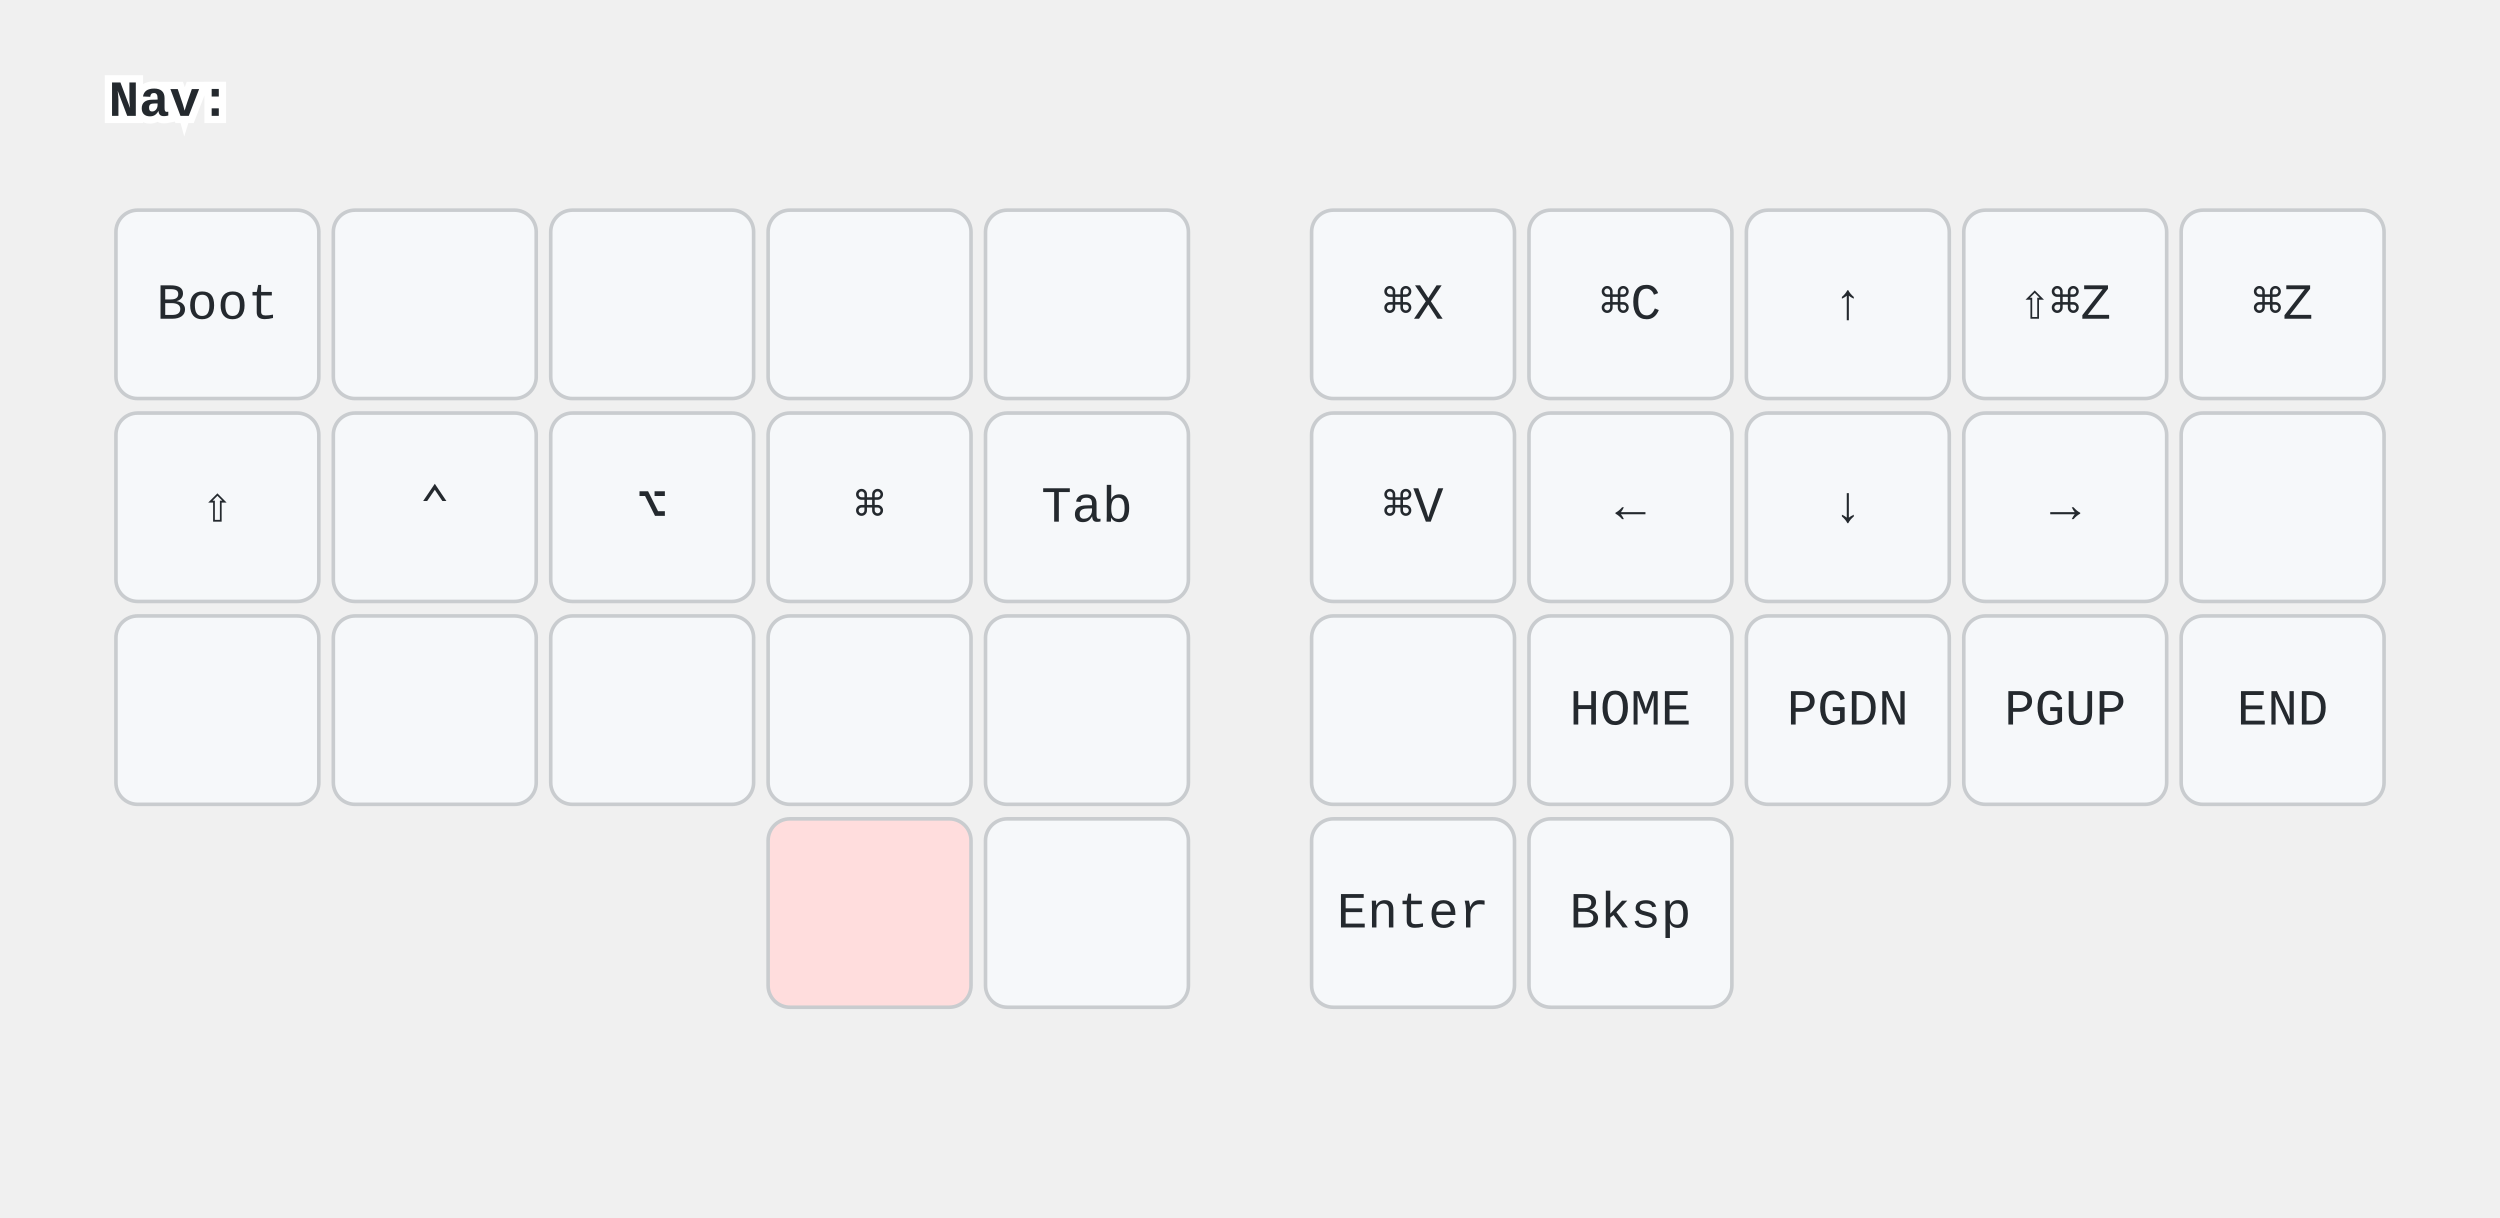
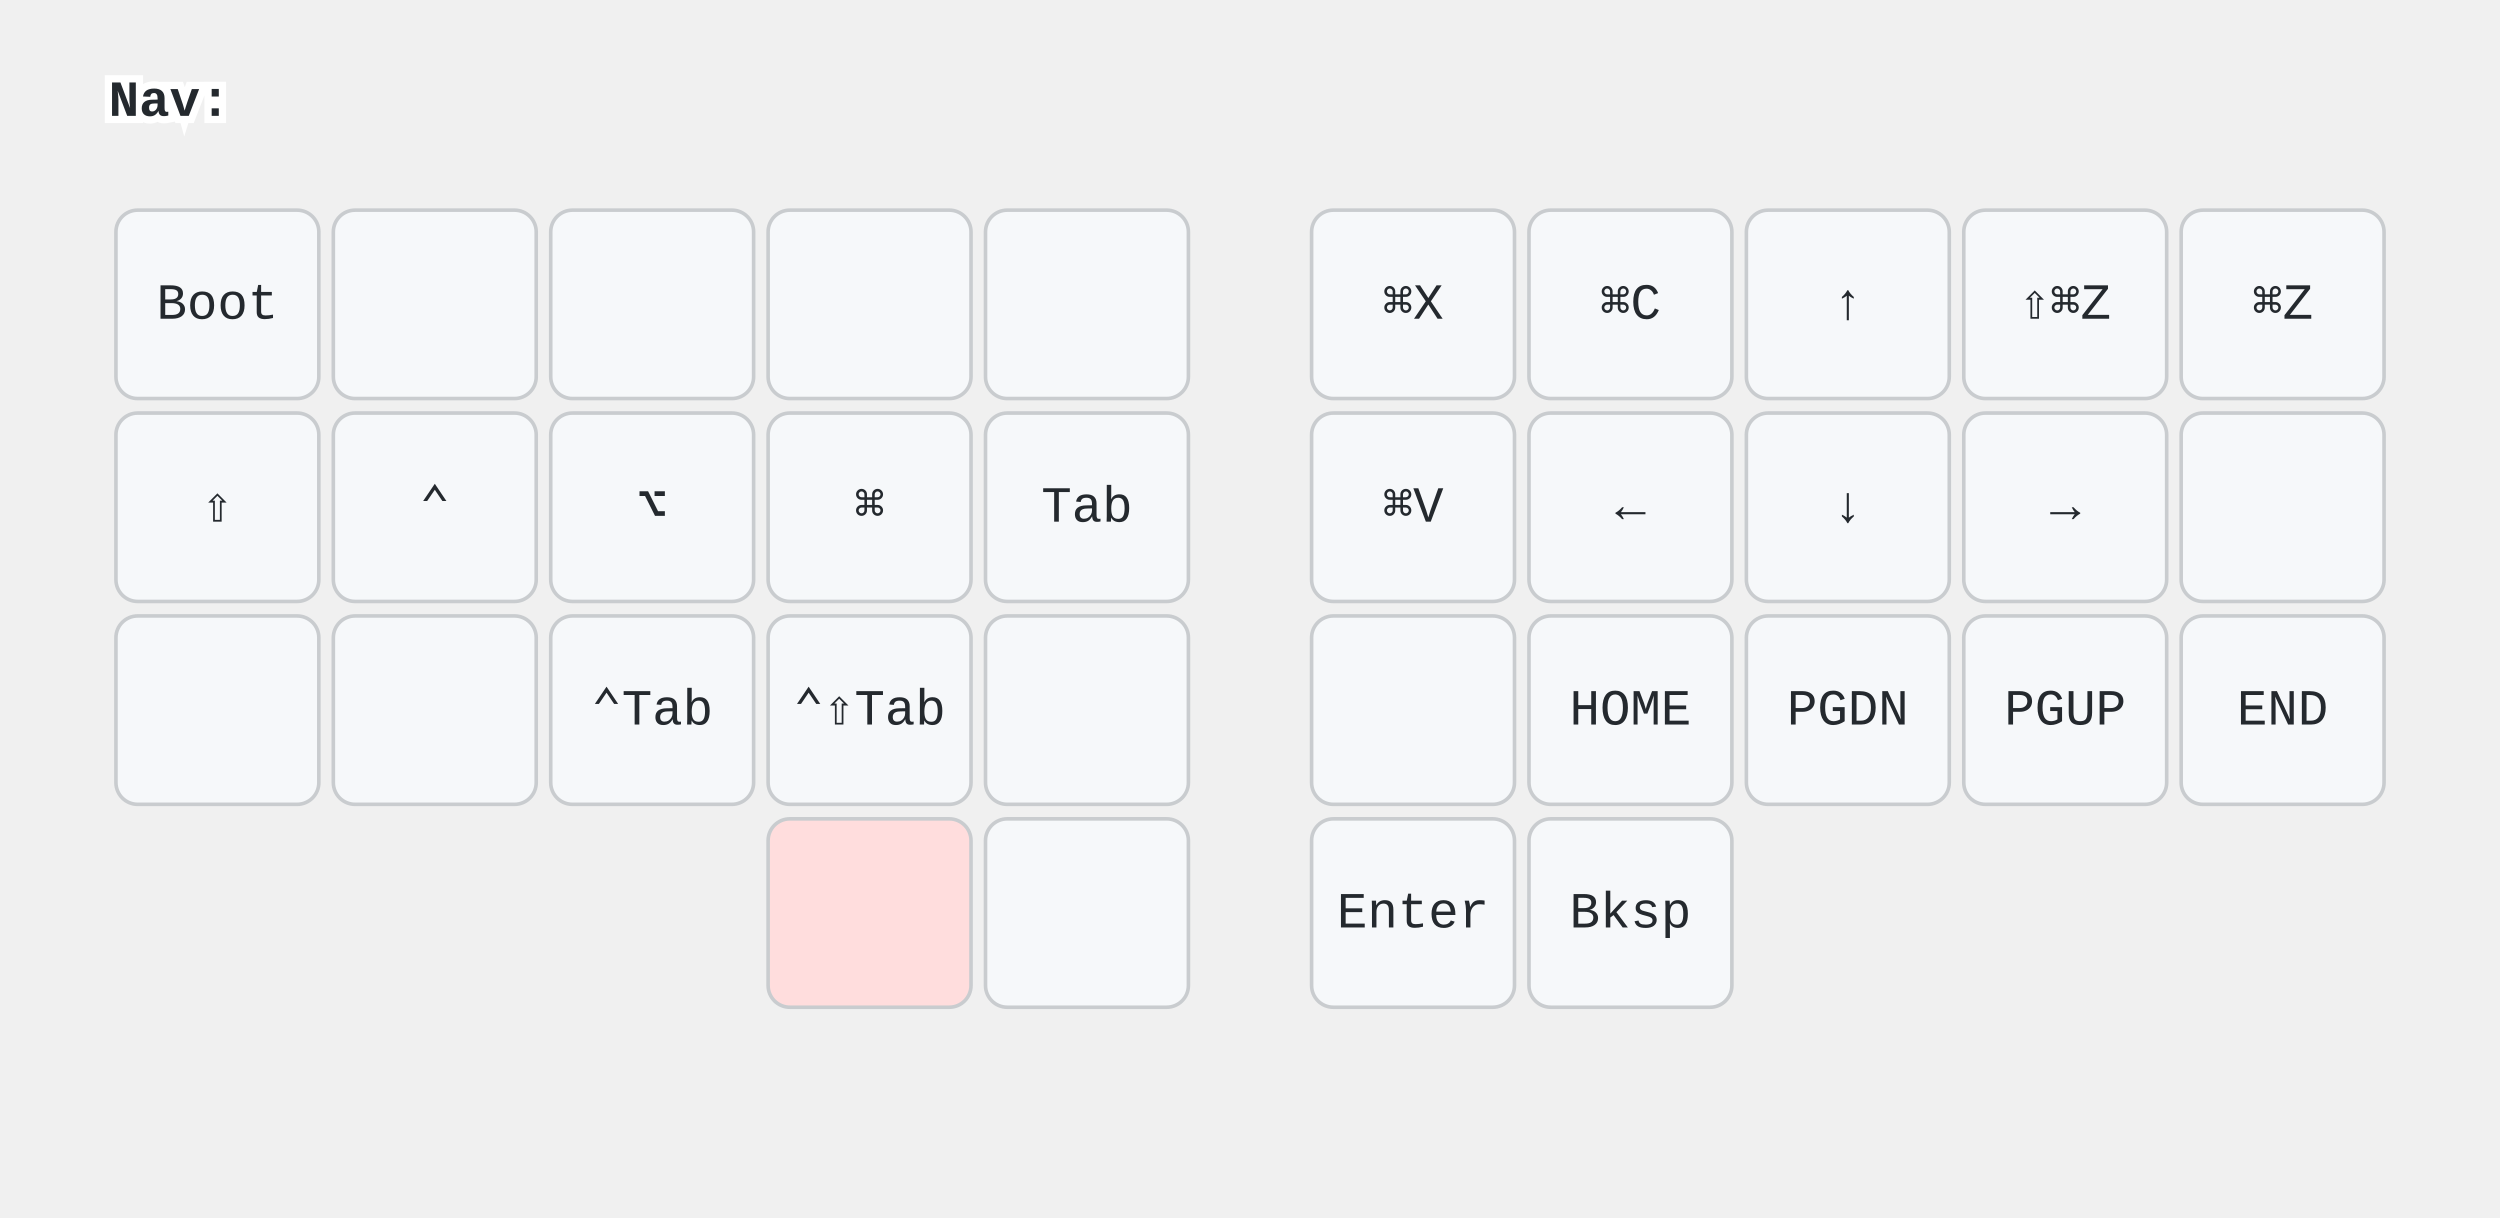
<svg xmlns="http://www.w3.org/2000/svg" width="690" height="336" viewBox="0 0 690 336" class="keymap">
  <style>/* inherit to force styles through use tags */
svg path {
    fill: inherit;
}

/* font and background color specifications */
svg.keymap {
    font-family: SFMono-Regular,Consolas,Liberation Mono,Menlo,monospace;
    font-size: 14px;
    font-kerning: normal;
    text-rendering: optimizeLegibility;
    fill: #24292e;
}

/* default key styling */
rect.key {
    fill: #f6f8fa;
}

rect.key, rect.combo {
    stroke: #c9cccf;
    stroke-width: 1;
}

/* default key side styling, only used is draw_key_sides is set */
rect.side {
    filter: brightness(90%);
}

/* color accent for combo boxes */
rect.combo, rect.combo-separate {
    fill: #cdf;
}

/* color accent for held keys */
rect.held, rect.combo.held {
    fill: #fdd;
}

/* color accent for ghost (optional) keys */
rect.ghost, rect.combo.ghost {
    stroke-dasharray: 4, 4;
    stroke-width: 2;
}

text {
    text-anchor: middle;
    dominant-baseline: middle;
}

/* styling for layer labels */
text.label {
    font-weight: bold;
    text-anchor: start;
    stroke: white;
    stroke-width: 4;
    paint-order: stroke;
}

/* styling for optional footer */
text.footer {
    text-anchor: end;
    dominant-baseline: auto;
    stroke: white;
    stroke-width: 4;
    paint-order: stroke;
}

/* styling for combo tap, and key non-tap label text */
text.combo, text.hold, text.shifted, text.left, text.right, text.tl, text.tr, text.bl, text.br {
    font-size: 11px;
}

text.hold, text.bl, text.br {
    text-anchor: middle;
    dominant-baseline: auto;
}

text.shifted, text.tl, text.tr {
    text-anchor: middle;
    dominant-baseline: hanging;
}

text.left, text.tl, text.bl {
    text-anchor: start;
}

text.right, text.tr, text.br {
    text-anchor: end;
}

text.layer-activator {
    text-decoration: underline;
}

/* styling for hold/shifted label text in combo box */
text.combo.hold, text.combo.shifted, text.combo.left, text.combo.right {
    font-size: 8px;
}

/* lighter symbol for transparent keys */
text.trans {
    fill: #7b7e81;
}

/* styling for combo dendrons */
path.combo {
    stroke-width: 1;
    stroke: gray;
    fill: none;
}

/* Start Tabler Icons Cleanup */
/* cannot use height/width with glyphs */
.icon-tabler &gt; path {
    fill: inherit;
    stroke: inherit;
    stroke-width: 2;
}
/* hide tabler's default box */
.icon-tabler &gt; path[stroke="none"][fill="none"] {
    visibility: hidden;
}
/* End Tabler Icons Cleanup */
</style>
  <g transform="translate(30, 0)" class="layer-Nav">
    <text x="0" y="28" class="label" id="Nav">Nav:</text>
    <g transform="translate(0, 56)">
      <g transform="translate(30, 28)" class="key keypos-0">
        <rect rx="6" ry="6" x="-28" y="-26" width="56" height="52" class="key" />
        <text x="0" y="0" class="key tap">Boot</text>
      </g>
      <g transform="translate(90, 28)" class="key keypos-1">
        <rect rx="6" ry="6" x="-28" y="-26" width="56" height="52" class="key" />
      </g>
      <g transform="translate(150, 28)" class="key keypos-2">
        <rect rx="6" ry="6" x="-28" y="-26" width="56" height="52" class="key" />
      </g>
      <g transform="translate(210, 28)" class="key keypos-3">
        <rect rx="6" ry="6" x="-28" y="-26" width="56" height="52" class="key" />
      </g>
      <g transform="translate(270, 28)" class="key keypos-4">
        <rect rx="6" ry="6" x="-28" y="-26" width="56" height="52" class="key" />
      </g>
      <g transform="translate(360, 28)" class="key keypos-5">
        <rect rx="6" ry="6" x="-28" y="-26" width="56" height="52" class="key" />
        <text x="0" y="0" class="key tap">⌘X</text>
      </g>
      <g transform="translate(420, 28)" class="key keypos-6">
        <rect rx="6" ry="6" x="-28" y="-26" width="56" height="52" class="key" />
        <text x="0" y="0" class="key tap">⌘C</text>
      </g>
      <g transform="translate(480, 28)" class="key keypos-7">
        <rect rx="6" ry="6" x="-28" y="-26" width="56" height="52" class="key" />
        <text x="0" y="0" class="key tap">↑</text>
      </g>
      <g transform="translate(540, 28)" class="key keypos-8">
        <rect rx="6" ry="6" x="-28" y="-26" width="56" height="52" class="key" />
        <text x="0" y="0" class="key tap">⇧⌘Z</text>
      </g>
      <g transform="translate(600, 28)" class="key keypos-9">
        <rect rx="6" ry="6" x="-28" y="-26" width="56" height="52" class="key" />
        <text x="0" y="0" class="key tap">⌘Z</text>
      </g>
      <g transform="translate(30, 84)" class="key keypos-10">
        <rect rx="6" ry="6" x="-28" y="-26" width="56" height="52" class="key" />
        <text x="0" y="0" class="key tap">⇧</text>
      </g>
      <g transform="translate(90, 84)" class="key keypos-11">
        <rect rx="6" ry="6" x="-28" y="-26" width="56" height="52" class="key" />
        <text x="0" y="0" class="key tap">⌃</text>
      </g>
      <g transform="translate(150, 84)" class="key keypos-12">
        <rect rx="6" ry="6" x="-28" y="-26" width="56" height="52" class="key" />
        <text x="0" y="0" class="key tap">⌥</text>
      </g>
      <g transform="translate(210, 84)" class="key keypos-13">
        <rect rx="6" ry="6" x="-28" y="-26" width="56" height="52" class="key" />
        <text x="0" y="0" class="key tap">⌘</text>
      </g>
      <g transform="translate(270, 84)" class="key keypos-14">
        <rect rx="6" ry="6" x="-28" y="-26" width="56" height="52" class="key" />
        <text x="0" y="0" class="key tap">Tab</text>
      </g>
      <g transform="translate(360, 84)" class="key keypos-15">
        <rect rx="6" ry="6" x="-28" y="-26" width="56" height="52" class="key" />
        <text x="0" y="0" class="key tap">⌘V</text>
      </g>
      <g transform="translate(420, 84)" class="key keypos-16">
        <rect rx="6" ry="6" x="-28" y="-26" width="56" height="52" class="key" />
        <text x="0" y="0" class="key tap">←</text>
      </g>
      <g transform="translate(480, 84)" class="key keypos-17">
        <rect rx="6" ry="6" x="-28" y="-26" width="56" height="52" class="key" />
        <text x="0" y="0" class="key tap">↓</text>
      </g>
      <g transform="translate(540, 84)" class="key keypos-18">
        <rect rx="6" ry="6" x="-28" y="-26" width="56" height="52" class="key" />
        <text x="0" y="0" class="key tap">→</text>
      </g>
      <g transform="translate(600, 84)" class="key keypos-19">
        <rect rx="6" ry="6" x="-28" y="-26" width="56" height="52" class="key" />
      </g>
      <g transform="translate(30, 140)" class="key keypos-20">
        <rect rx="6" ry="6" x="-28" y="-26" width="56" height="52" class="key" />
      </g>
      <g transform="translate(90, 140)" class="key keypos-21">
        <rect rx="6" ry="6" x="-28" y="-26" width="56" height="52" class="key" />
      </g>
      <g transform="translate(150, 140)" class="key keypos-22">
        <rect rx="6" ry="6" x="-28" y="-26" width="56" height="52" class="key" />
+         <text x="0" y="0" class="key tap">⌃Tab</text>
      </g>
      <g transform="translate(210, 140)" class="key keypos-23">
        <rect rx="6" ry="6" x="-28" y="-26" width="56" height="52" class="key" />
+         <text x="0" y="0" class="key tap">⌃⇧Tab</text>
      </g>
      <g transform="translate(270, 140)" class="key keypos-24">
        <rect rx="6" ry="6" x="-28" y="-26" width="56" height="52" class="key" />
      </g>
      <g transform="translate(360, 140)" class="key keypos-25">
        <rect rx="6" ry="6" x="-28" y="-26" width="56" height="52" class="key" />
      </g>
      <g transform="translate(420, 140)" class="key keypos-26">
        <rect rx="6" ry="6" x="-28" y="-26" width="56" height="52" class="key" />
        <text x="0" y="0" class="key tap">HOME</text>
      </g>
      <g transform="translate(480, 140)" class="key keypos-27">
        <rect rx="6" ry="6" x="-28" y="-26" width="56" height="52" class="key" />
        <text x="0" y="0" class="key tap">PGDN</text>
      </g>
      <g transform="translate(540, 140)" class="key keypos-28">
        <rect rx="6" ry="6" x="-28" y="-26" width="56" height="52" class="key" />
        <text x="0" y="0" class="key tap">PGUP</text>
      </g>
      <g transform="translate(600, 140)" class="key keypos-29">
        <rect rx="6" ry="6" x="-28" y="-26" width="56" height="52" class="key" />
        <text x="0" y="0" class="key tap">END</text>
      </g>
      <g transform="translate(210, 196)" class="key held keypos-30">
        <rect rx="6" ry="6" x="-28" y="-26" width="56" height="52" class="key held" />
      </g>
      <g transform="translate(270, 196)" class="key keypos-31">
        <rect rx="6" ry="6" x="-28" y="-26" width="56" height="52" class="key" />
      </g>
      <g transform="translate(360, 196)" class="key keypos-32">
        <rect rx="6" ry="6" x="-28" y="-26" width="56" height="52" class="key" />
        <text x="0" y="0" class="key tap">Enter</text>
      </g>
      <g transform="translate(420, 196)" class="key keypos-33">
        <rect rx="6" ry="6" x="-28" y="-26" width="56" height="52" class="key" />
        <text x="0" y="0" class="key tap">Bksp</text>
      </g>
    </g>
  </g>
</svg>
